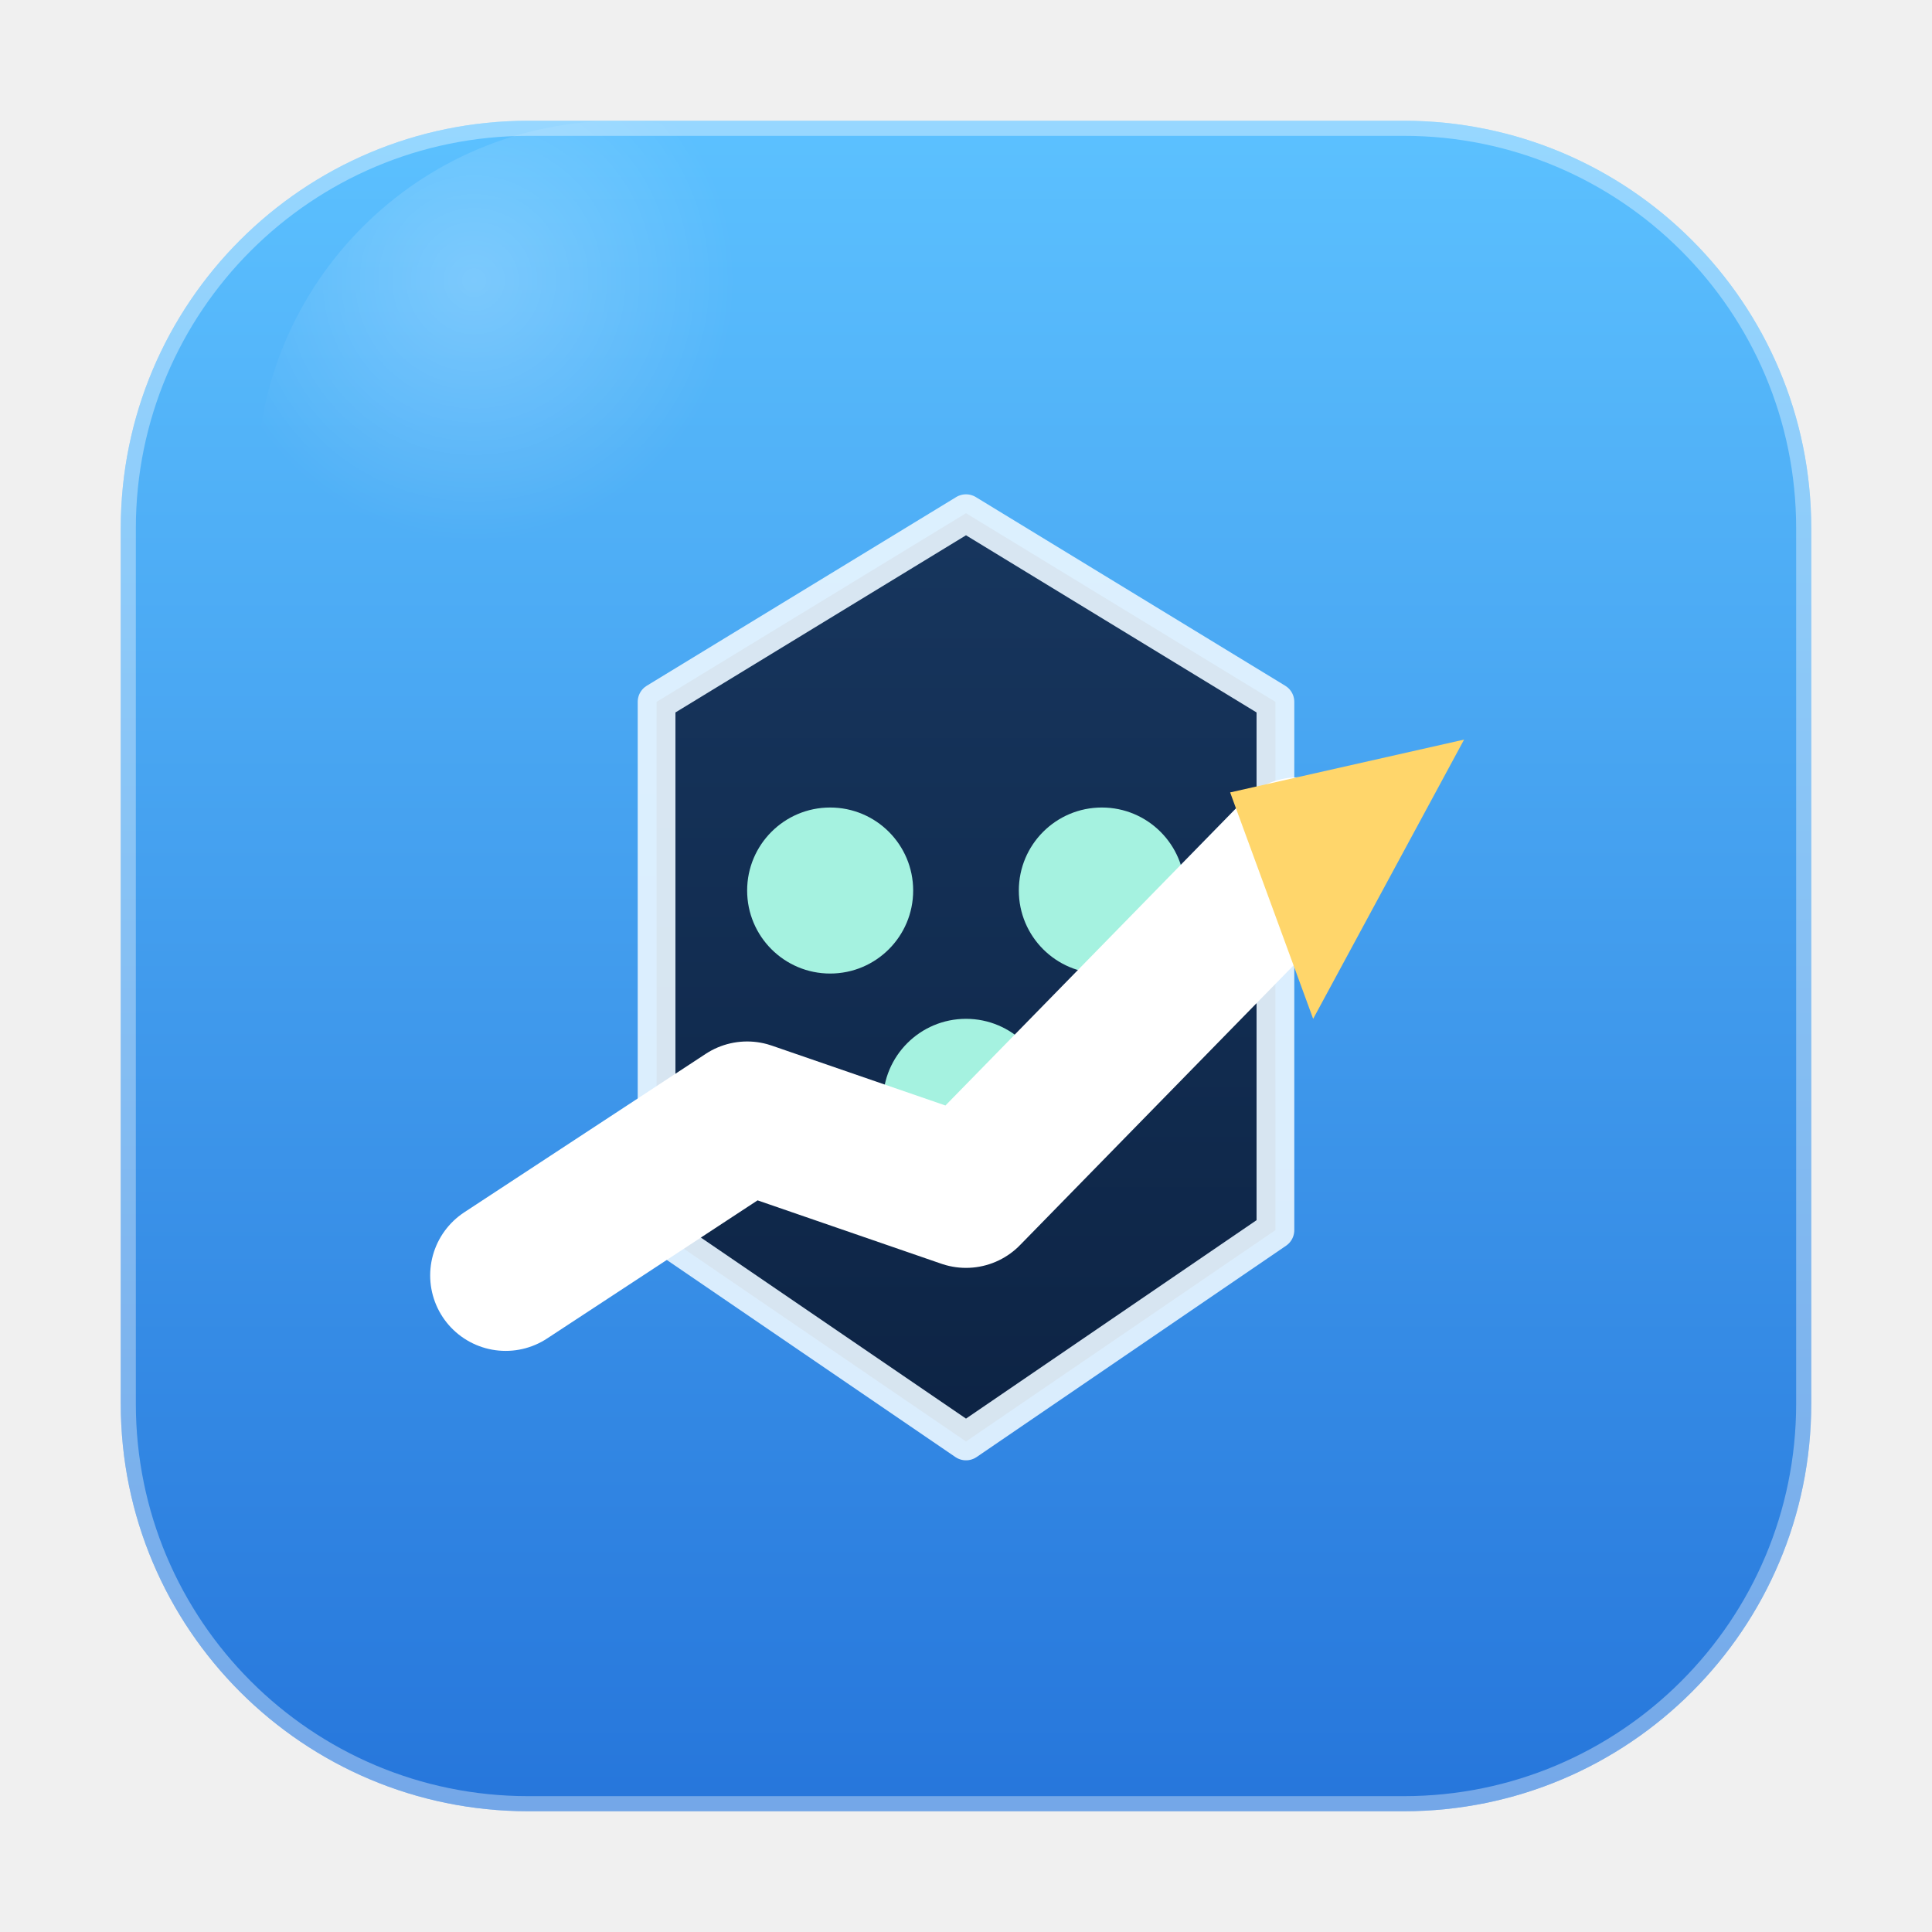
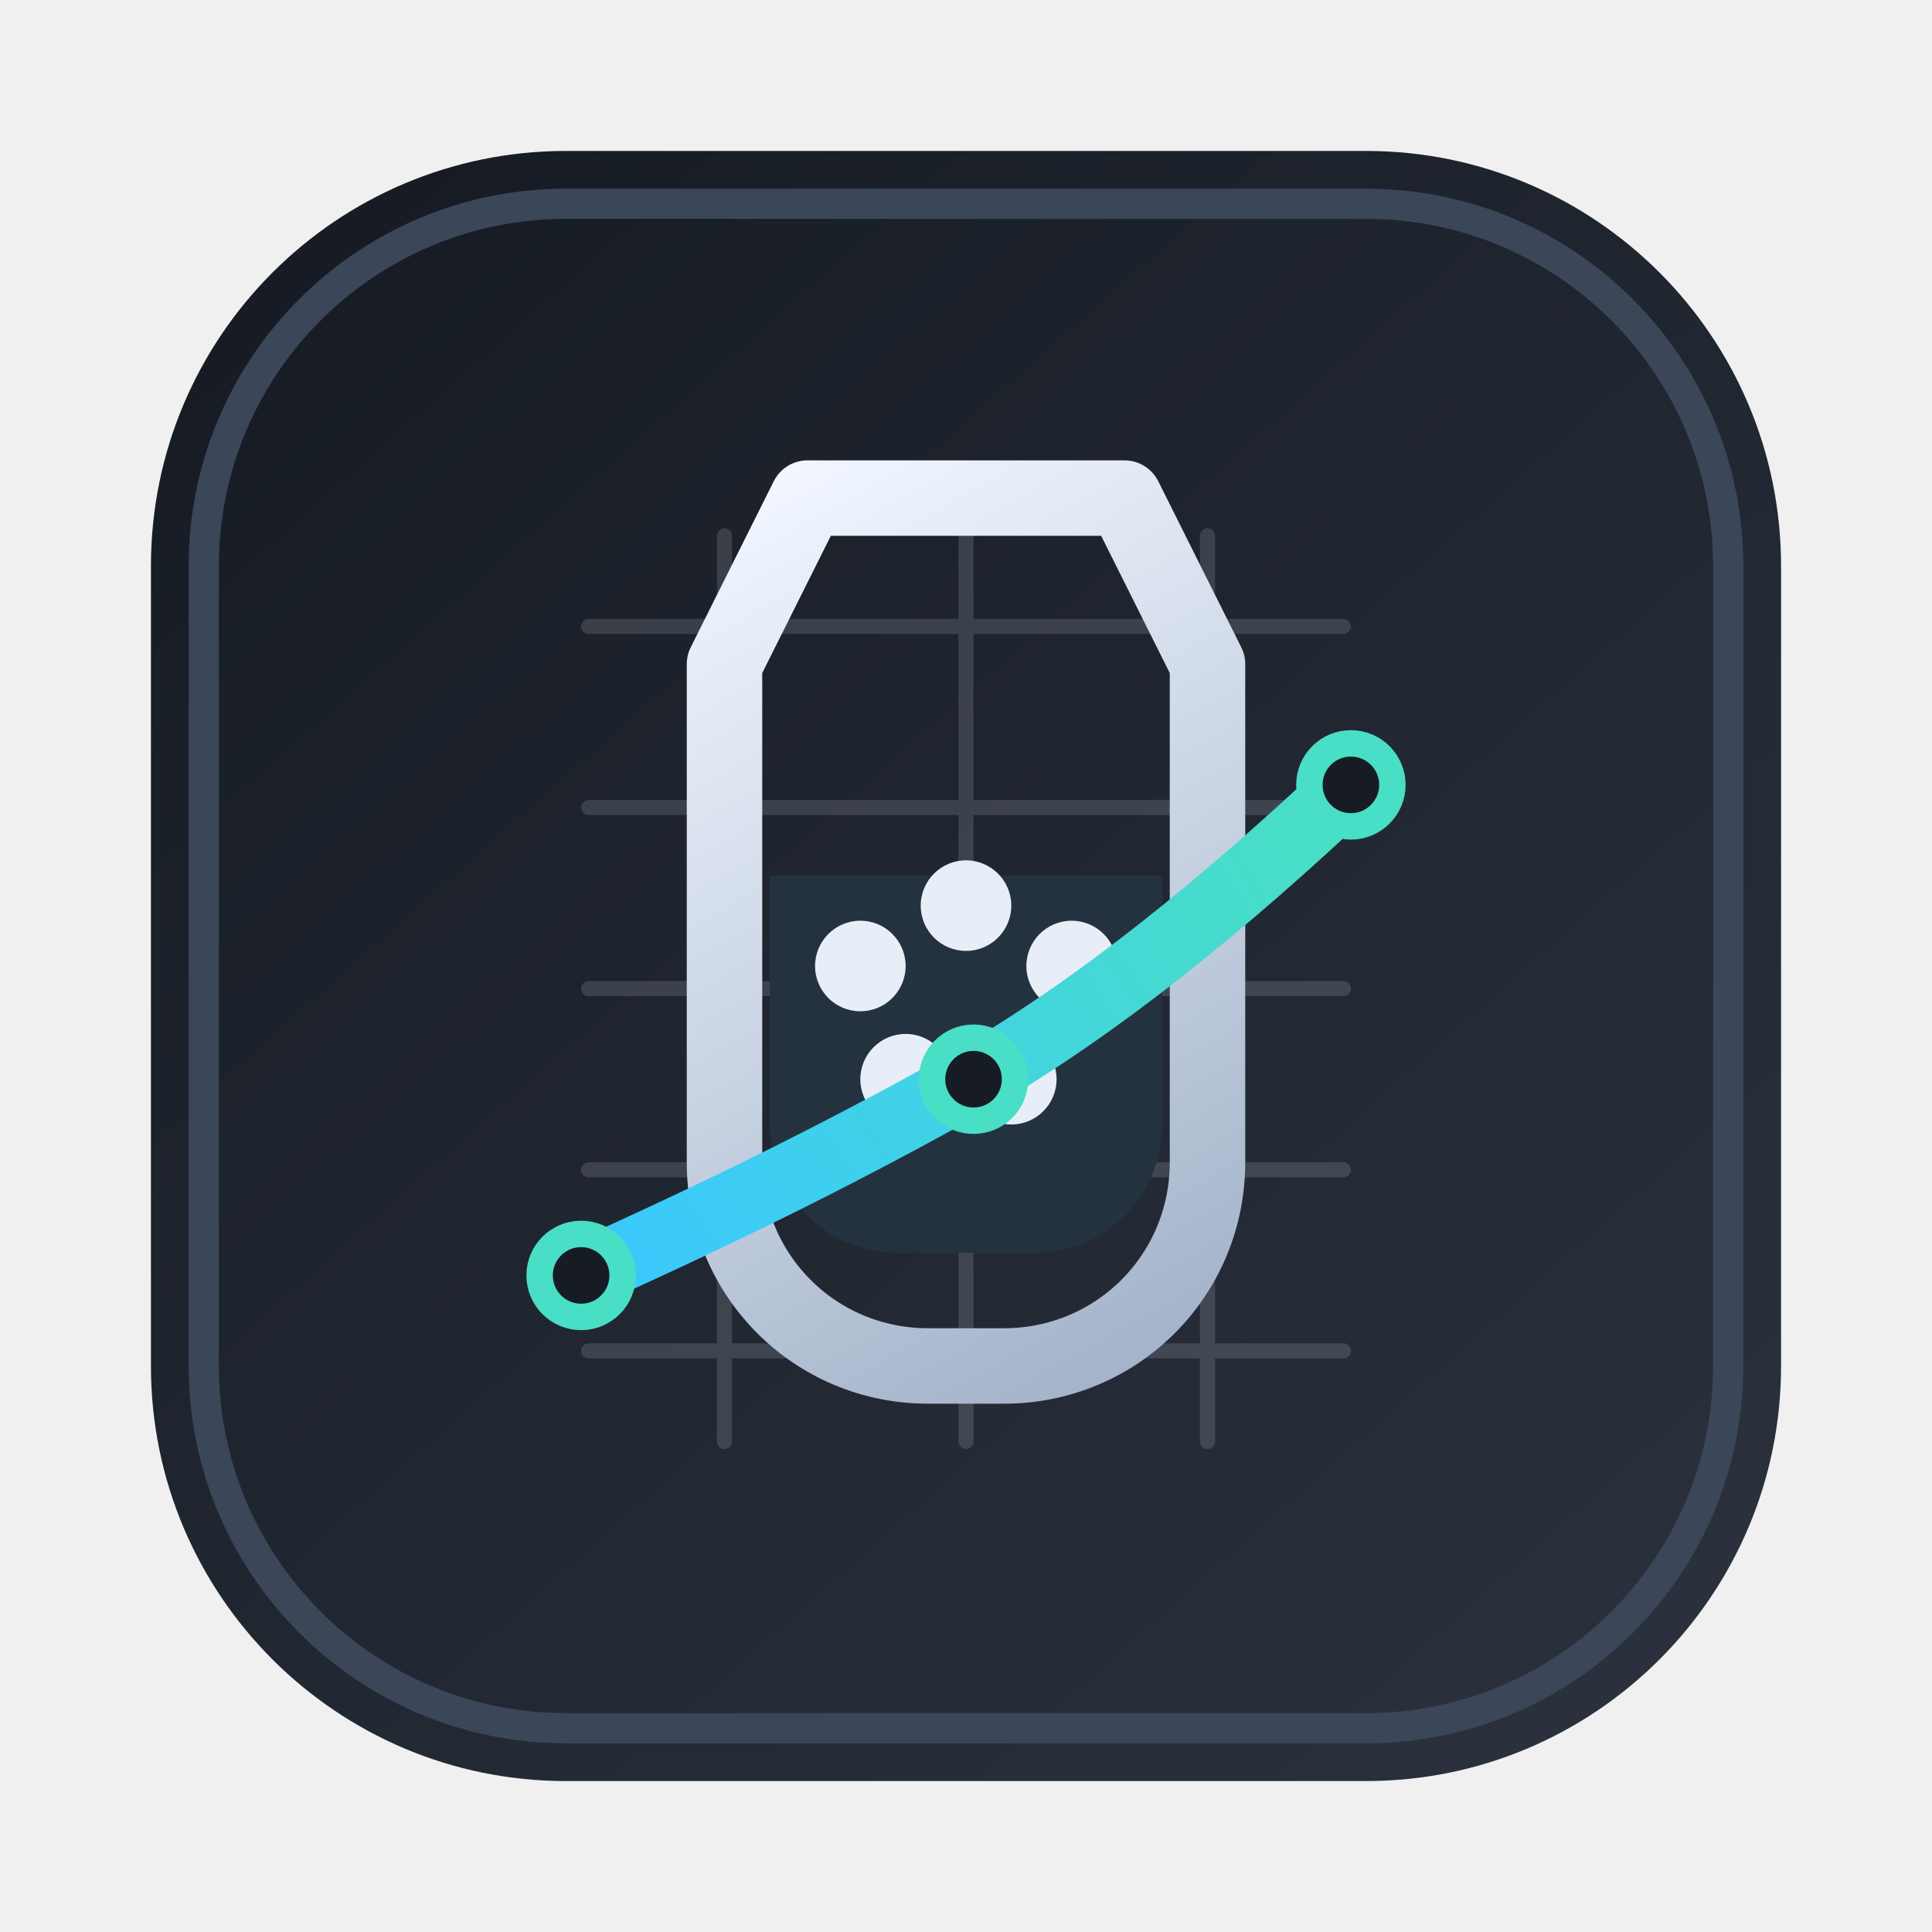
<svg xmlns="http://www.w3.org/2000/svg" viewBox="0 0 512 512" width="512" height="512">
  <defs>
-     <linearGradient id="bg" x1="256" y1="32" x2="256" y2="480" gradientUnits="userSpaceOnUse">
-       <stop offset="0%" stop-color="#5CC1FF" />
-       <stop offset="100%" stop-color="#2676DB" />
+     <linearGradient id="bg" x1="86" y1="64" x2="426" y2="448" gradientUnits="userSpaceOnUse">
+       <stop offset="0%" stop-color="#171c24" />
+       <stop offset="100%" stop-color="#2a313d" />
    </linearGradient>
-     <radialGradient id="shine" cx="30%" cy="22%" r="36%">
-       <stop offset="0%" stop-color="#FFFFFF" stop-opacity="0.22" />
-       <stop offset="100%" stop-color="#FFFFFF" stop-opacity="0" />
-     </radialGradient>
-     <linearGradient id="core" x1="256" y1="136" x2="256" y2="374" gradientUnits="userSpaceOnUse">
-       <stop offset="0%" stop-color="#17365E" />
-       <stop offset="100%" stop-color="#0D2445" />
+     <linearGradient id="frame" x1="192" y1="134" x2="320" y2="362" gradientUnits="userSpaceOnUse">
+       <stop offset="0%" stop-color="#f1f6ff" />
+       <stop offset="100%" stop-color="#a1b1c8" />
+     </linearGradient>
+     <linearGradient id="signal" x1="154" y1="338" x2="358" y2="208" gradientUnits="userSpaceOnUse">
+       <stop offset="0%" stop-color="#3ac8ff" />
+       <stop offset="100%" stop-color="#49e0c1" />
    </linearGradient>
  </defs>
-   <rect x="32" y="32" width="448" height="448" rx="108" fill="url(#bg)" />
-   <rect x="34" y="34" width="444" height="444" rx="106" fill="none" stroke="#FFFFFF" stroke-opacity="0.36" stroke-width="4" />
-   <circle cx="164" cy="128" r="96" fill="url(#shine)" />
-   <path d="M256 136 338 186V326L256 382 174 326V186L256 136Z" fill="url(#core)" stroke="#E8F5FF" stroke-opacity="0.92" stroke-width="10" stroke-linejoin="round" />
-   <circle cx="220" cy="236" r="22" fill="#A5F2E0" />
-   <circle cx="292" cy="236" r="22" fill="#A5F2E0" />
-   <circle cx="256" cy="292" r="22" fill="#A5F2E0" />
-   <path d="M134 338 198 296 256 316 344 226" fill="none" stroke="#FFFFFF" stroke-width="40" stroke-linecap="round" stroke-linejoin="round" />
-   <path d="M388 196 326 210 348 270Z" fill="#FFD66B" />
+   <rect x="40" y="40" width="432" height="432" rx="110" fill="url(#bg)" />
+   <rect x="54" y="54" width="404" height="404" rx="96" fill="none" stroke="#3c4659" stroke-width="8" />
+   <g opacity="0.16" stroke="#d8e1ef" stroke-width="4" stroke-linecap="round">
+     <path d="M156 166H356" />
+     <path d="M156 214H356" />
+     <path d="M156 262H356" />
+     <path d="M156 310H356" />
+     <path d="M156 358H356" />
+     <path d="M192 142V382" />
+     <path d="M256 142V382" />
+     <path d="M320 142V382" />
+   </g>
+   <path d="M214 132 H298 L320 176 V308        C320 338 296 362 266 362        H246        C216 362 192 338 192 308        V176        Z" fill="none" stroke="url(#frame)" stroke-width="20" stroke-linejoin="round" />
+   <path d="M204 232 H308 V298        C308 317 293 332 274 332        H238        C219 332 204 317 204 298        Z" fill="#243240" />
+   <g fill="#e7eef8">
+     <circle cx="228" cy="256" r="12" />
+     <circle cx="256" cy="240" r="12" />
+     <circle cx="284" cy="256" r="12" />
+     <circle cx="240" cy="286" r="12" />
+     <circle cx="268" cy="286" r="12" />
+   </g>
+   <path d="M154 338        C194 320 226 304 258 286        C292 266 324 240 358 208" fill="none" stroke="url(#signal)" stroke-width="18" stroke-linecap="round" stroke-linejoin="round" />
+   <g fill="#171c24" stroke="#49dec6" stroke-width="7">
+     <circle cx="154" cy="338" r="11" />
+     <circle cx="258" cy="286" r="11" />
+     <circle cx="358" cy="208" r="11" />
+   </g>
</svg>
